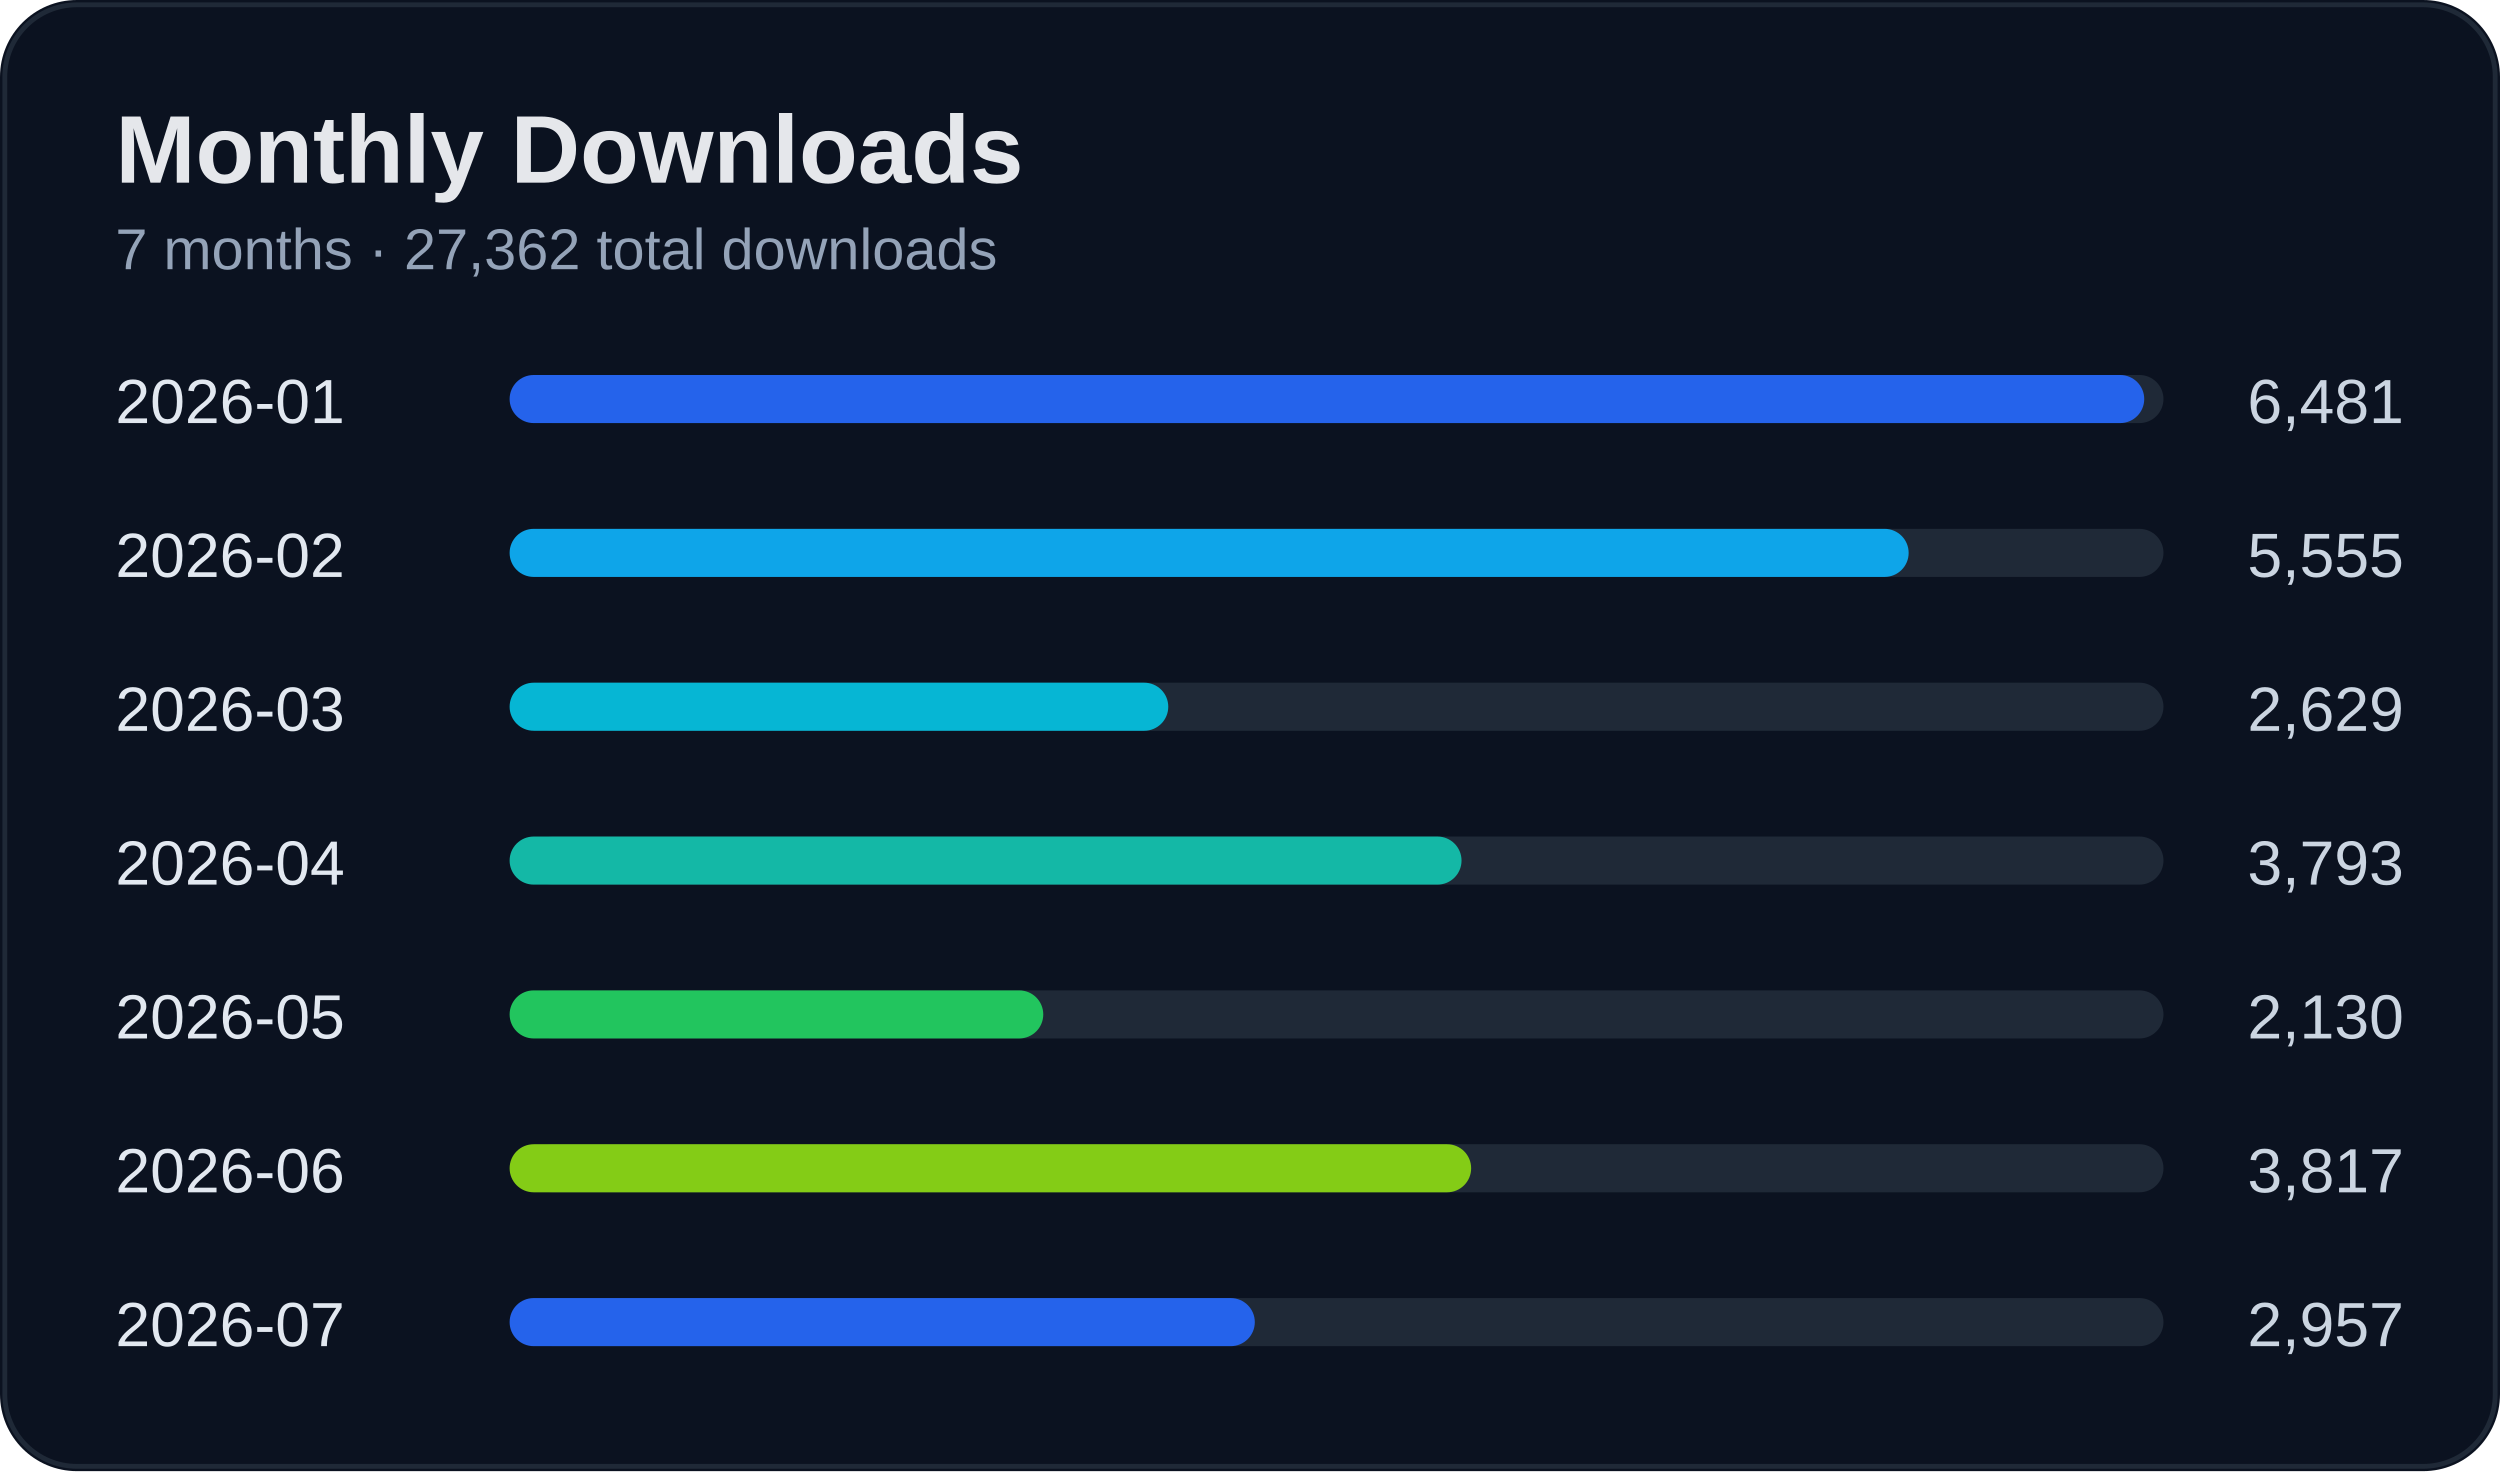
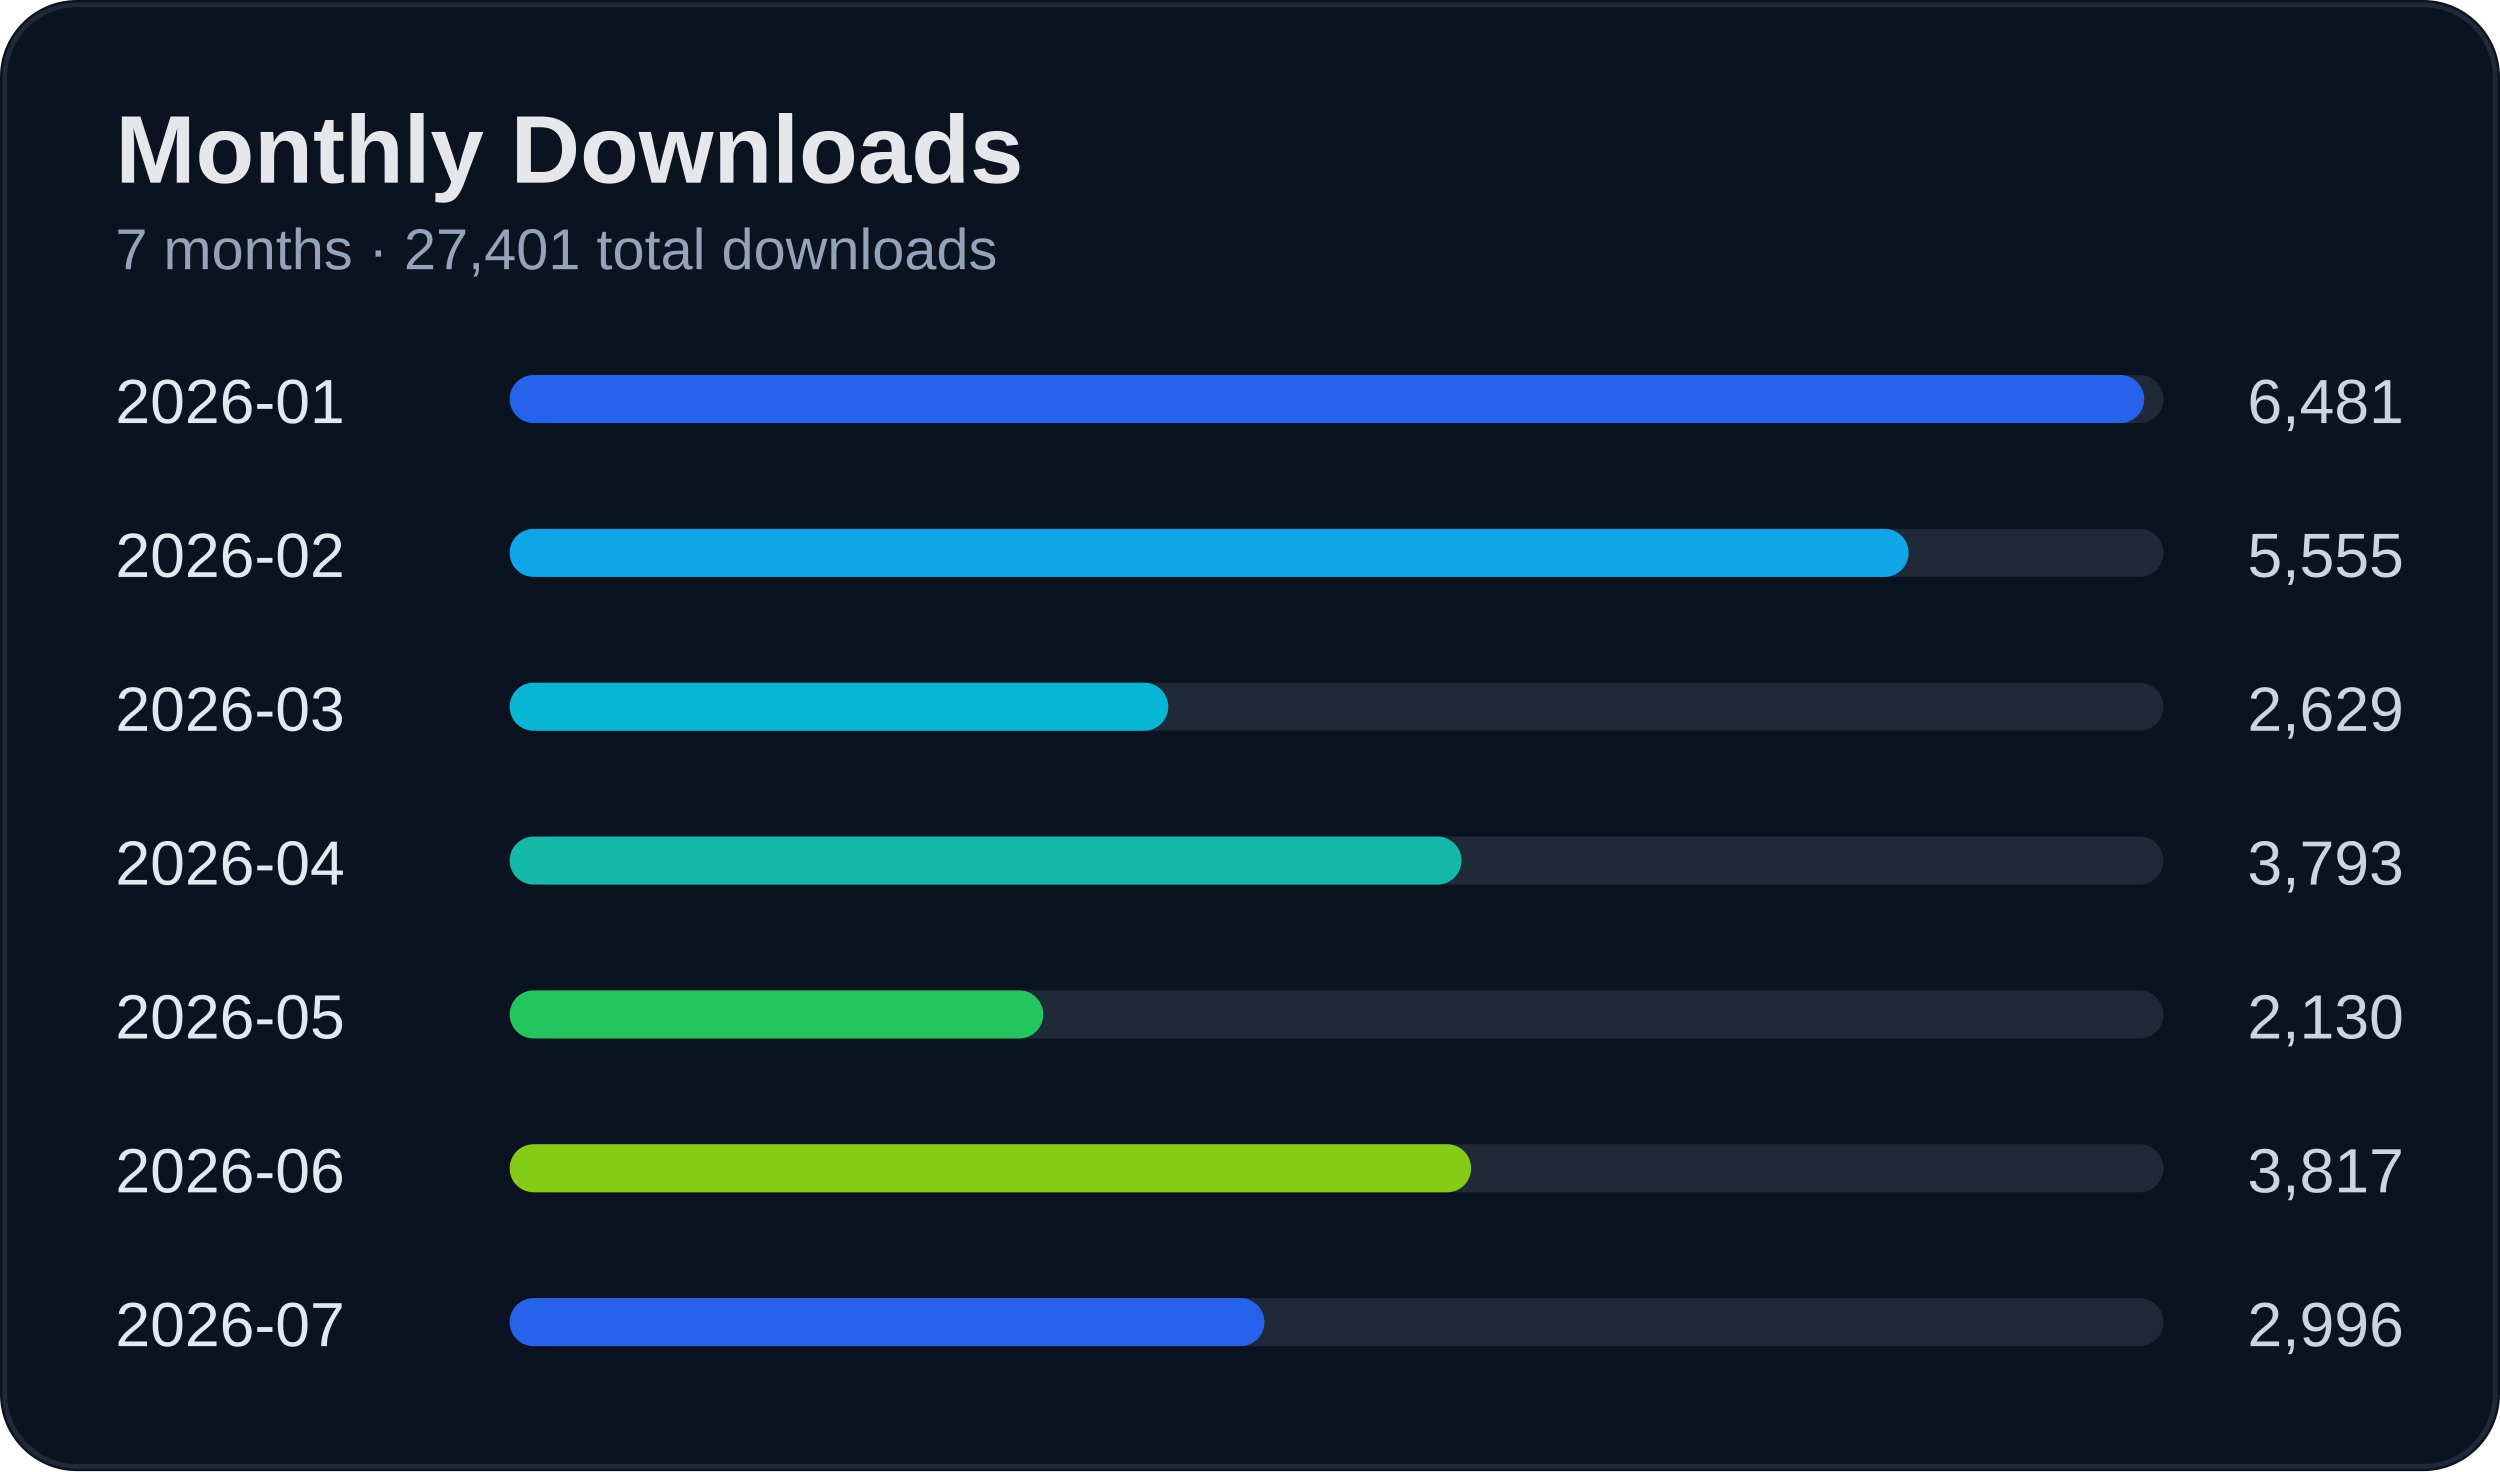
<svg xmlns="http://www.w3.org/2000/svg" width="520" height="306" viewBox="0 0 520 306">
  <rect width="100%" height="100%" rx="16" fill="#0b1220" />
  <rect x="1" y="1" width="518" height="304" rx="15" fill="none" stroke="#1f2937" />
  <text x="24" y="38" fill="#e5e7eb" font-size="20" font-weight="700" font-family="Segoe UI, Arial">Monthly Downloads</text>
-   <text x="24" y="56" fill="#94a3b8" font-size="12" font-family="Segoe UI, Arial">7 months · 27,362 total downloads</text>
+   <text x="24" y="56" fill="#94a3b8" font-size="12" font-family="Segoe UI, Arial">7 months · 27,401 total downloads</text>
  <text x="24" y="88" fill="#e2e8f0" font-size="13" font-family="Segoe UI, Arial">2026-01</text>
  <text x="500" y="88" fill="#cbd5e1" font-size="13" text-anchor="end" font-family="Segoe UI, Arial">6,481</text>
  <rect x="110" y="78" width="340" height="10" rx="5" fill="#1f2937" />
  <rect x="106" y="78" width="340" height="10" rx="5" fill="#2563eb" />
  <text x="24" y="120" fill="#e2e8f0" font-size="13" font-family="Segoe UI, Arial">2026-02</text>
  <text x="500" y="120" fill="#cbd5e1" font-size="13" text-anchor="end" font-family="Segoe UI, Arial">5,555</text>
  <rect x="110" y="110" width="340" height="10" rx="5" fill="#1f2937" />
  <rect x="106" y="110" width="291" height="10" rx="5" fill="#0ea5e9" />
  <text x="24" y="152" fill="#e2e8f0" font-size="13" font-family="Segoe UI, Arial">2026-03</text>
  <text x="500" y="152" fill="#cbd5e1" font-size="13" text-anchor="end" font-family="Segoe UI, Arial">2,629</text>
  <rect x="110" y="142" width="340" height="10" rx="5" fill="#1f2937" />
  <rect x="106" y="142" width="137" height="10" rx="5" fill="#06b6d4" />
  <text x="24" y="184" fill="#e2e8f0" font-size="13" font-family="Segoe UI, Arial">2026-04</text>
  <text x="500" y="184" fill="#cbd5e1" font-size="13" text-anchor="end" font-family="Segoe UI, Arial">3,793</text>
  <rect x="110" y="174" width="340" height="10" rx="5" fill="#1f2937" />
  <rect x="106" y="174" width="198" height="10" rx="5" fill="#14b8a6" />
  <text x="24" y="216" fill="#e2e8f0" font-size="13" font-family="Segoe UI, Arial">2026-05</text>
  <text x="500" y="216" fill="#cbd5e1" font-size="13" text-anchor="end" font-family="Segoe UI, Arial">2,130</text>
  <rect x="110" y="206" width="340" height="10" rx="5" fill="#1f2937" />
  <rect x="106" y="206" width="111" height="10" rx="5" fill="#22c55e" />
  <text x="24" y="248" fill="#e2e8f0" font-size="13" font-family="Segoe UI, Arial">2026-06</text>
  <text x="500" y="248" fill="#cbd5e1" font-size="13" text-anchor="end" font-family="Segoe UI, Arial">3,817</text>
  <rect x="110" y="238" width="340" height="10" rx="5" fill="#1f2937" />
  <rect x="106" y="238" width="200" height="10" rx="5" fill="#84cc16" />
  <text x="24" y="280" fill="#e2e8f0" font-size="13" font-family="Segoe UI, Arial">2026-07</text>
-   <text x="500" y="280" fill="#cbd5e1" font-size="13" text-anchor="end" font-family="Segoe UI, Arial">2,957</text>
+   <text x="500" y="280" fill="#cbd5e1" font-size="13" text-anchor="end" font-family="Segoe UI, Arial">2,996</text>
  <rect x="110" y="270" width="340" height="10" rx="5" fill="#1f2937" />
-   <rect x="106" y="270" width="155" height="10" rx="5" fill="#2563eb" />
+   <rect x="106" y="270" width="157" height="10" rx="5" fill="#2563eb" />
</svg>
